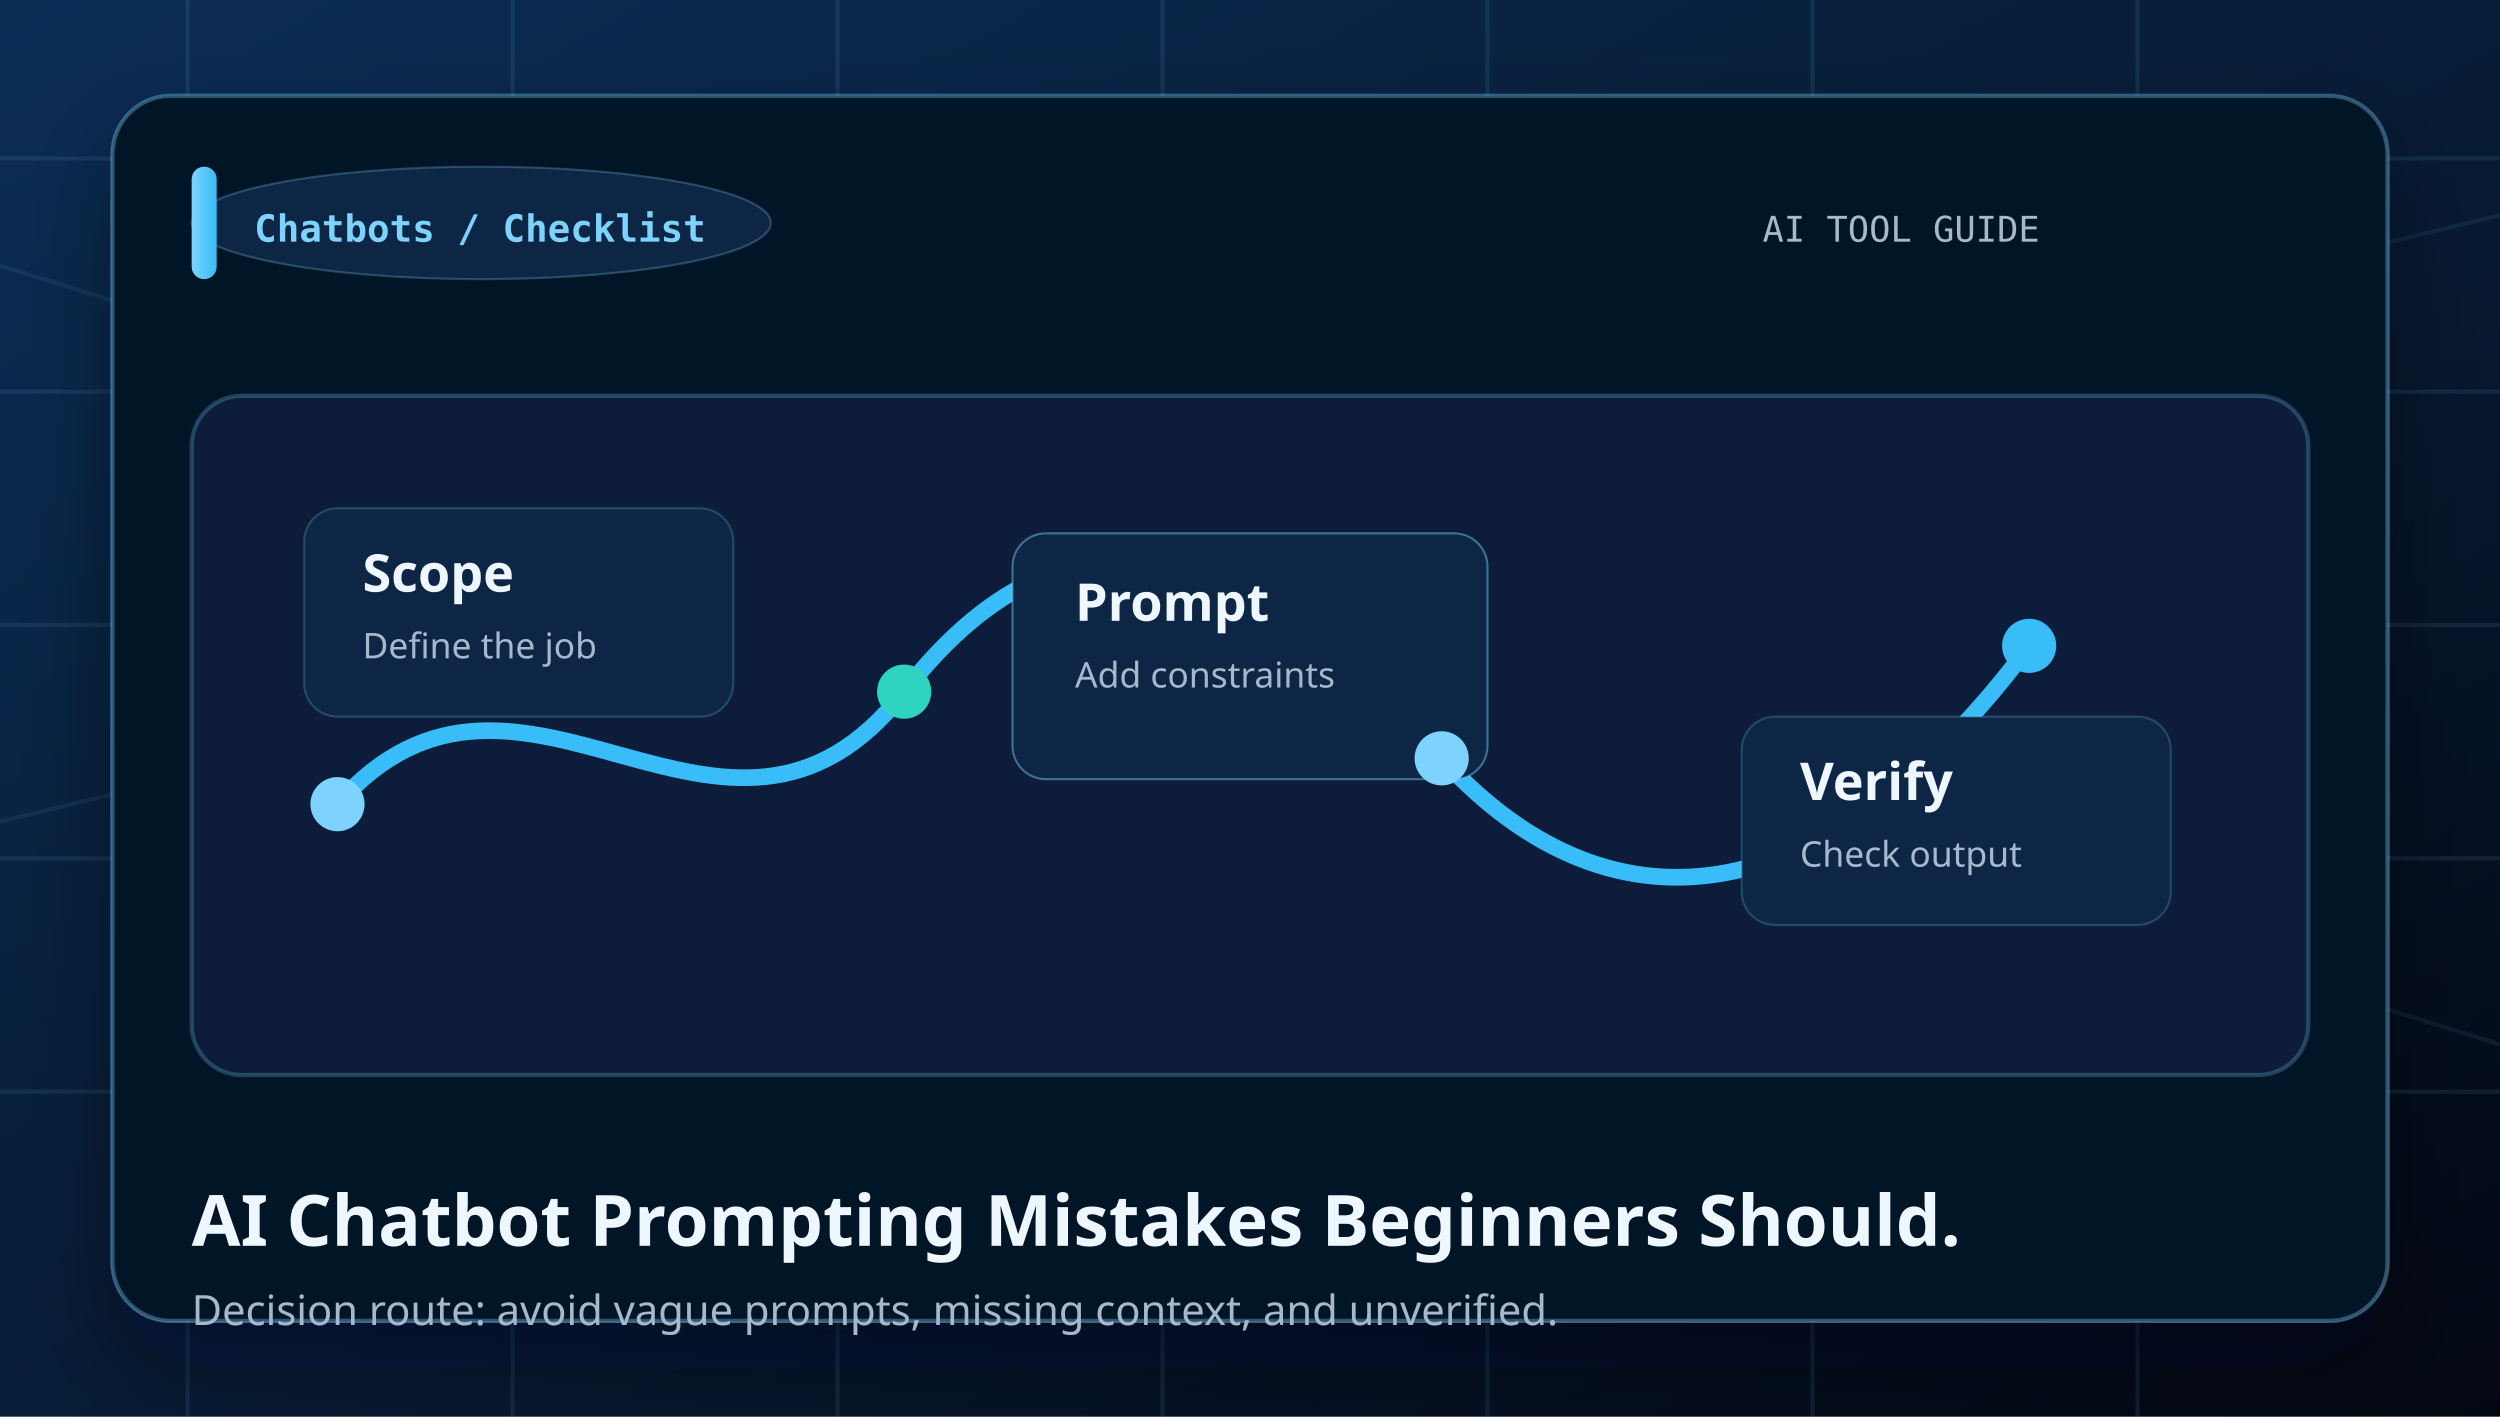
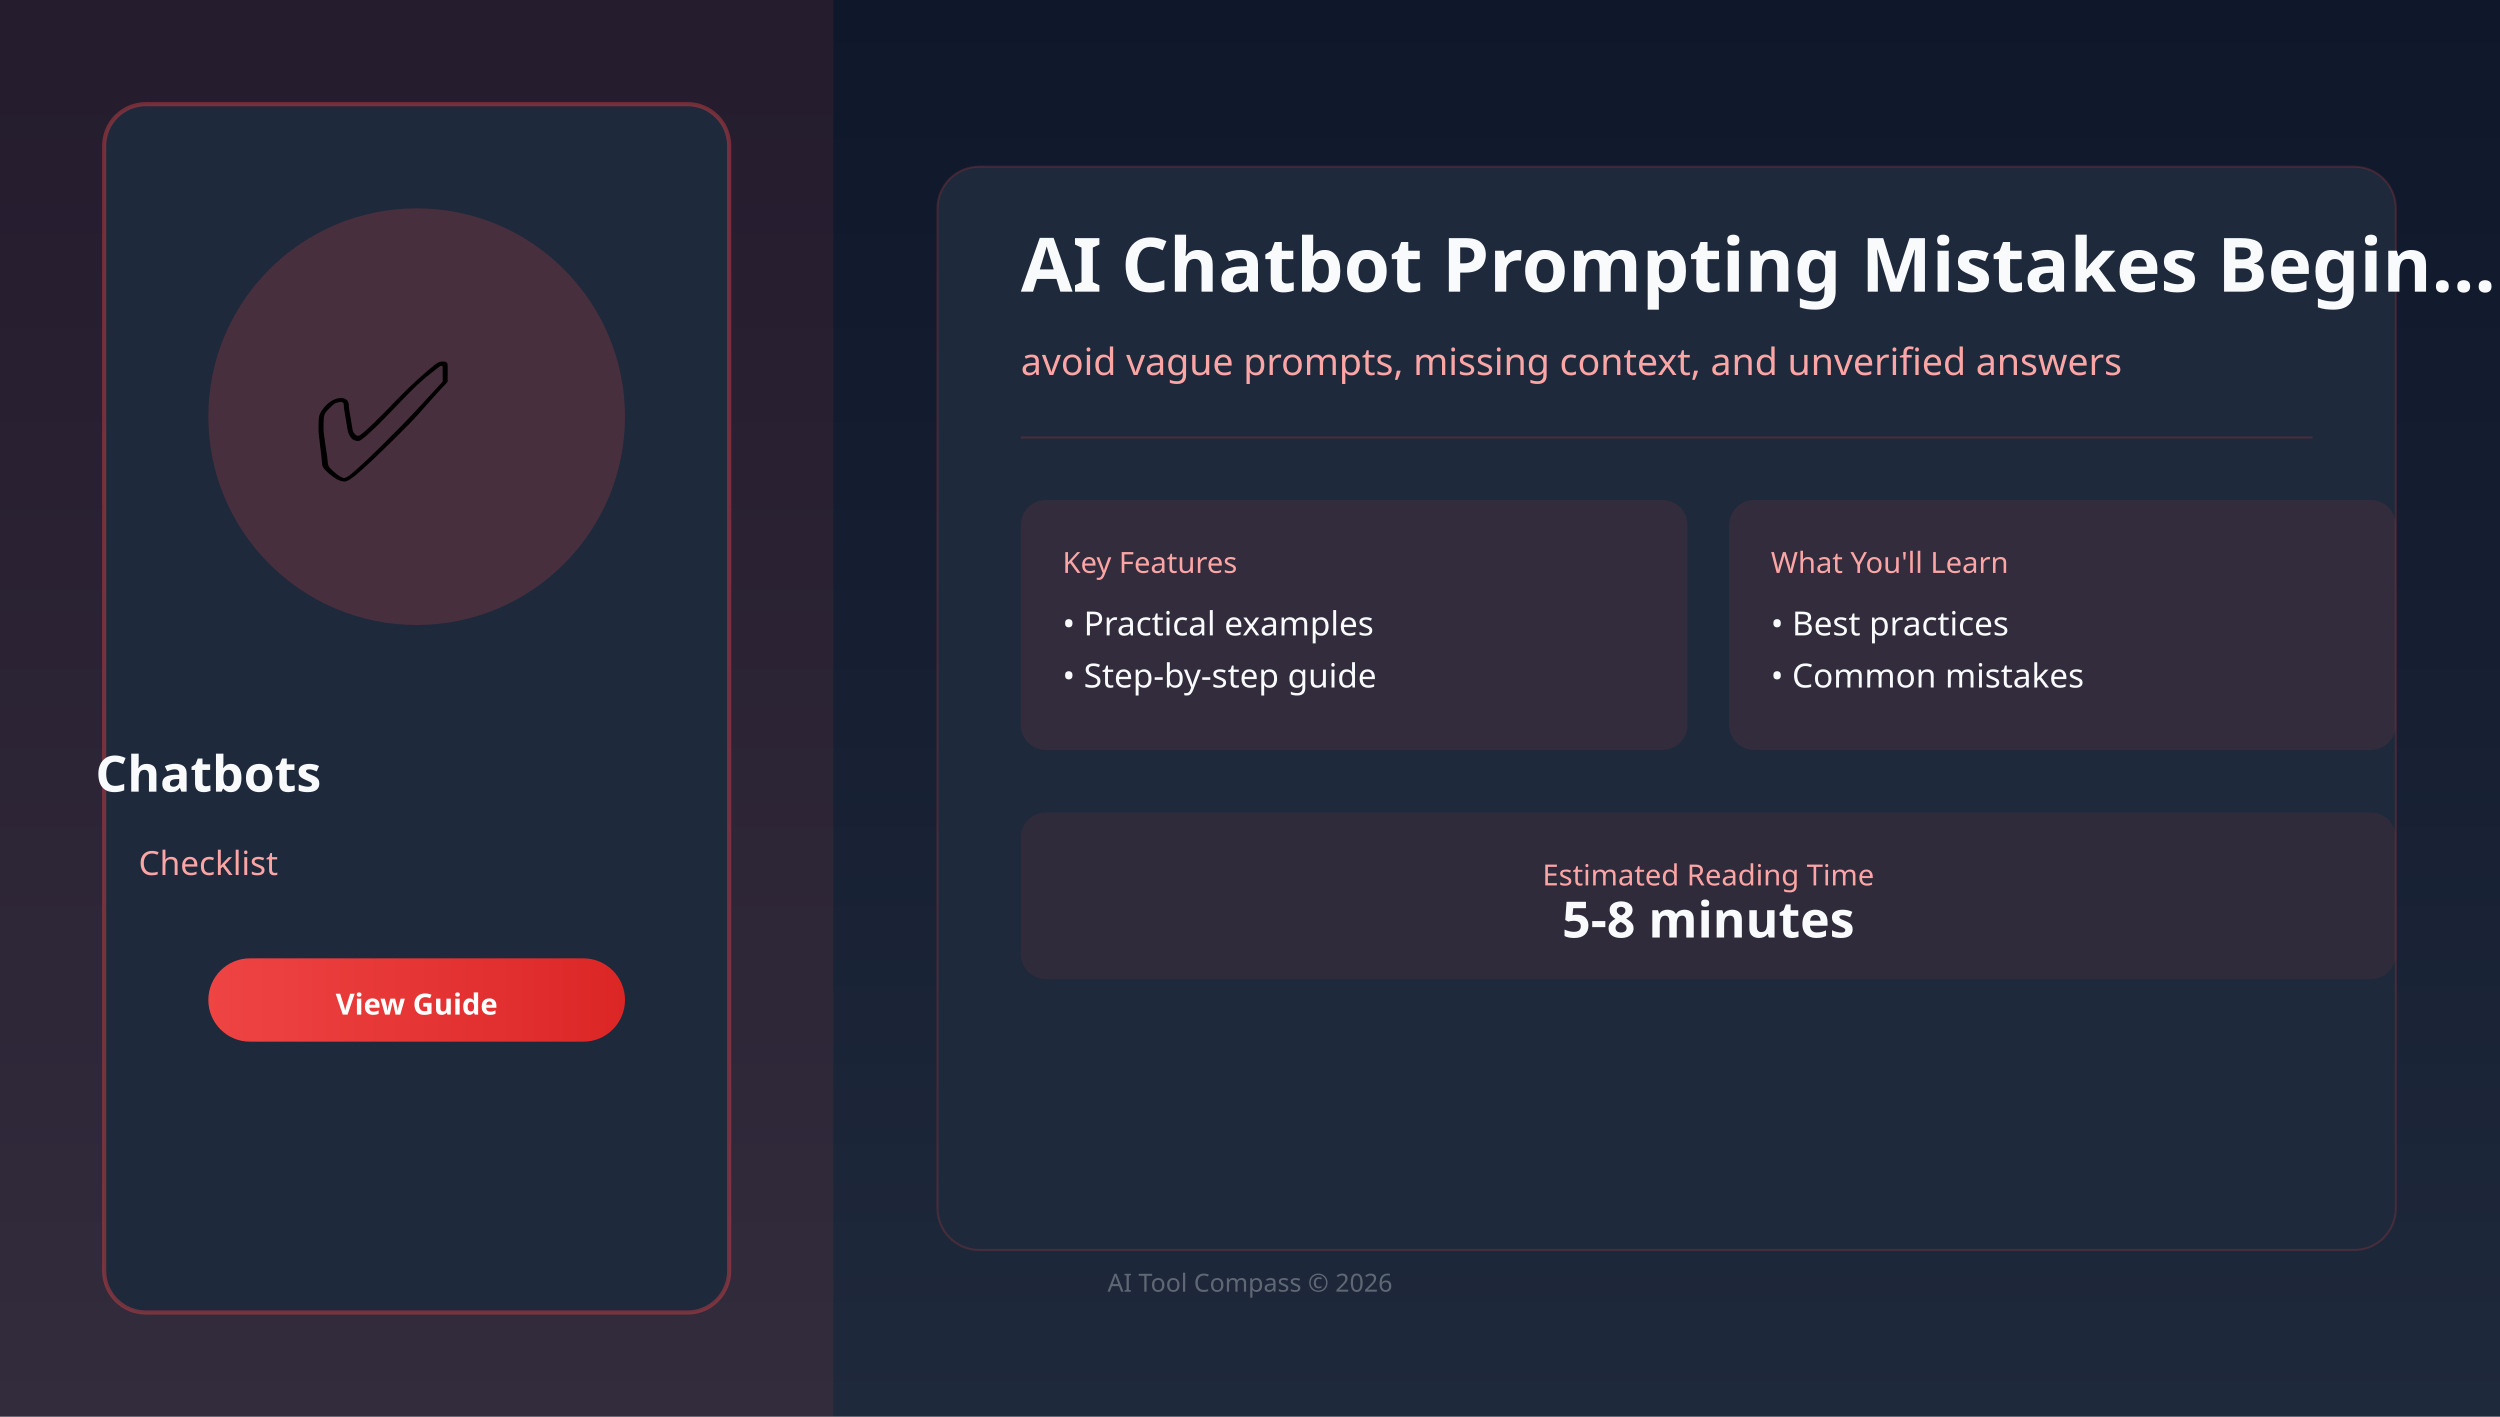
<svg xmlns="http://www.w3.org/2000/svg" width="1200" height="680" viewBox="0 0 1200 680" role="img" aria-labelledby="title desc">
  <defs>
-     <linearGradient id="articleBg" x1="0" x2="1" y1="0" y2="1">
-       <stop offset="0" stop-color="#0b2d55" />
-       <stop offset=".56" stop-color="#071a33" />
-       <stop offset="1" stop-color="#030712" />
+     <linearGradient id="bg" x1="0" x2="0" y1="0" y2="1">
+       <stop offset="0" stop-color="#0f172a" />
+       <stop offset="1" stop-color="#1e293b" />
    </linearGradient>
-     <linearGradient id="articleAccent" x1="0" x2="1">
-       <stop offset="0" stop-color="#7dd3fc" />
-       <stop offset="1" stop-color="#38bdf8" />
+     <linearGradient id="accent" x1="0" x2="1">
+       <stop offset="0" stop-color="#ef4444" />
+       <stop offset="1" stop-color="#dc2626" />
    </linearGradient>
-     <filter id="articleShadow" x="-20%" y="-20%" width="140%" height="140%">
-       <feDropShadow dx="0" dy="22" stdDeviation="22" flood-color="#020617" flood-opacity=".42" />
-     </filter>
  </defs>
-   <rect width="1200" height="680" fill="url(#articleBg)" />
-   <path d="M0 76h1200M0 188h1200M0 300h1200M0 412h1200M0 524h1200M90 0v680M246 0v680M402 0v680M558 0v680M714 0v680M870 0v680M1026 0v680" stroke="#7dd3fc" stroke-width="2" opacity=".10" />
-   <path d="M-24 120L1260 520M-40 404L1230 96" stroke="#7dd3fc" stroke-width="2" stroke-opacity=".08" />
-   <g filter="url(#articleShadow)">
-     <rect x="54" y="46" width="1092" height="588" rx="28" fill="#061426" stroke="#7dd3fc" stroke-opacity=".34" stroke-width="2" />
-     <rect x="92" y="80" width="278" height="54" rx="999" fill="#0f2745" stroke="#7dd3fc" stroke-opacity=".26" />
-     <rect x="92" y="80" width="12" height="54" rx="6" fill="url(#articleAccent)" />
-     <text x="122" y="116" font-family="Cascadia Mono,Consolas,monospace" font-size="18" font-weight="800" fill="#7dd3fc">Chatbots / Checklist</text>
-     <text x="846" y="116" font-family="Cascadia Mono,Consolas,monospace" font-size="17" fill="#a7b8cc">AI TOOL GUIDE</text>
-     <g transform="translate(92 190)">
-       <rect width="1016" height="326" rx="24" fill="#081f3a" stroke="#7dd3fc" stroke-opacity=".25" stroke-width="2" />
-       <path d="M70 196C158 96 256 252 342 142S516 82 600 174s188 72 282-54" fill="none" stroke="#38bdf8" stroke-width="8" stroke-linecap="round" />
-       <g font-family="Segoe UI,Trebuchet MS,sans-serif">
-         <rect x="54" y="54" width="206" height="100" rx="16" fill="#0f2745" stroke="#7dd3fc" stroke-opacity=".22" />
-         <text x="82" y="94" font-size="25" font-weight="800" fill="#eef7ff">Scope</text>
-         <text x="82" y="126" font-size="17" fill="#a7b8cc">Define the job</text>
-         <rect x="394" y="66" width="228" height="118" rx="16" fill="#0f2745" stroke="#7dd3fc" stroke-opacity=".44" />
-         <text x="424" y="108" font-size="25" font-weight="800" fill="#eef7ff">Prompt</text>
-         <text x="424" y="140" font-size="17" fill="#a7b8cc">Add constraints</text>
-         <rect x="744" y="154" width="206" height="100" rx="16" fill="#0f2745" stroke="#7dd3fc" stroke-opacity=".22" />
-         <text x="772" y="194" font-size="25" font-weight="800" fill="#eef7ff">Verify</text>
-         <text x="772" y="226" font-size="17" fill="#a7b8cc">Check output</text>
-       </g>
-       <circle cx="70" cy="196" r="13" fill="#7dd3fc" />
-       <circle cx="342" cy="142" r="13" fill="#2dd4bf" />
-       <circle cx="600" cy="174" r="13" fill="#7dd3fc" />
-       <circle cx="882" cy="120" r="13" fill="#38bdf8" />
+   <rect width="1200" height="680" fill="url(#bg)" />
+   <rect x="0" y="0" width="400" height="680" fill="#ef4444" opacity="0.1" />
+   <rect x="50" y="50" width="300" height="580" rx="20" fill="#1e293b" stroke="#ef4444" stroke-opacity="0.4" stroke-width="2" />
+   <circle cx="200" cy="200" r="100" fill="#ef4444" opacity="0.2" />
+   <text x="150" y="230" font-size="80">✅</text>
+   <text x="100" y="380" font-family="system-ui,sans-serif" font-size="24" font-weight="700" fill="#f8fafc" text-anchor="middle">Chatbots</text>
+   <text x="100" y="420" font-family="system-ui,sans-serif" font-size="16" fill="#fca5a5" text-anchor="middle">Checklist</text>
+   <rect x="100" y="460" width="200" height="40" rx="20" fill="url(#accent)" />
+   <text x="200" y="487" font-family="system-ui,sans-serif" font-size="14" font-weight="600" fill="#fff" text-anchor="middle">View Guide</text>
+   <g transform="translate(450, 80)">
+     <rect width="700" height="520" rx="20" fill="#1e293b" stroke="#ef4444" stroke-opacity="0.2" stroke-width="1" />
+     <text x="40" y="60" font-family="system-ui,sans-serif" font-size="36" font-weight="700" fill="#f8fafc">AI Chatbot Prompting Mistakes Begin...</text>
+     <text x="40" y="100" font-family="system-ui,sans-serif" font-size="18" fill="#fca5a5">avoid vague prompts, missing context, and unverified answers</text>
+     <line x1="40" y1="130" x2="660" y2="130" stroke="#ef4444" stroke-opacity="0.2" stroke-width="1" />
+     <g transform="translate(40, 160)">
+       <rect width="320" height="120" rx="12" fill="#ef4444" opacity="0.1" />
+       <text x="20" y="35" font-family="system-ui,sans-serif" font-size="14" fill="#fca5a5">Key Features</text>
+       <text x="20" y="65" font-family="system-ui,sans-serif" font-size="16" fill="#f8fafc">• Practical examples</text>
+       <text x="20" y="90" font-family="system-ui,sans-serif" font-size="16" fill="#f8fafc">• Step-by-step guide</text>
    </g>
-     <text x="92" y="598" font-family="Segoe UI,Trebuchet MS,sans-serif" font-size="34" font-weight="800" fill="#eef7ff">AI Chatbot Prompting Mistakes Beginners Should.</text>
-     <text x="92" y="636" font-family="Segoe UI,Trebuchet MS,sans-serif" font-size="20" fill="#a7b8cc">Decision route: avoid vague prompts, missing context, and unverified.</text>
+     <g transform="translate(380, 160)">
+       <rect width="320" height="120" rx="12" fill="#ef4444" opacity="0.1" />
+       <text x="20" y="35" font-family="system-ui,sans-serif" font-size="14" fill="#fca5a5">What You'll Learn</text>
+       <text x="20" y="65" font-family="system-ui,sans-serif" font-size="16" fill="#f8fafc">• Best practices</text>
+       <text x="20" y="90" font-family="system-ui,sans-serif" font-size="16" fill="#f8fafc">• Common mistakes</text>
+     </g>
+     <g transform="translate(40, 310)">
+       <rect width="660" height="80" rx="12" fill="#ef4444" opacity="0.08" />
+       <text x="330" y="35" font-family="system-ui,sans-serif" font-size="14" fill="#fca5a5" text-anchor="middle">Estimated Reading Time</text>
+       <text x="330" y="60" font-family="system-ui,sans-serif" font-size="24" font-weight="700" fill="#f8fafc" text-anchor="middle">5-8 minutes</text>
+     </g>
  </g>
+   <text x="600" y="620" font-family="system-ui,sans-serif" font-size="12" fill="rgba(255,255,255,0.3)" text-anchor="middle">AI Tool Compass © 2026</text>
</svg>
